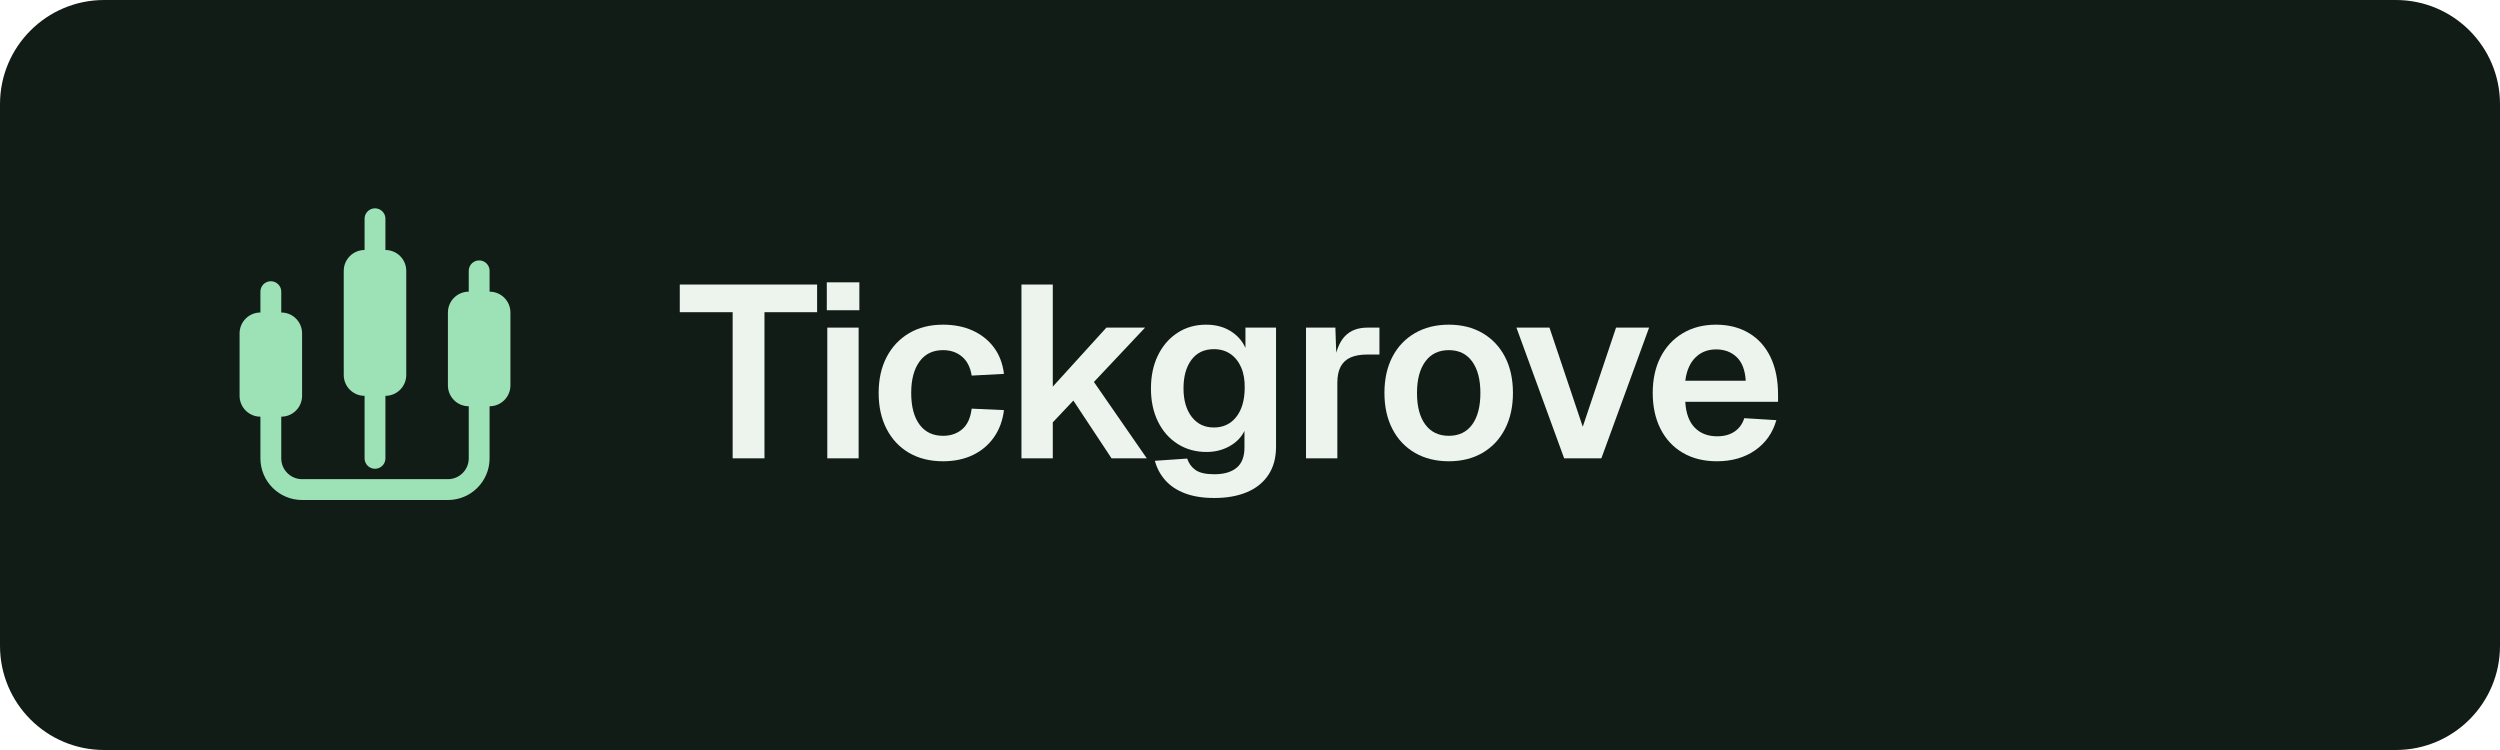
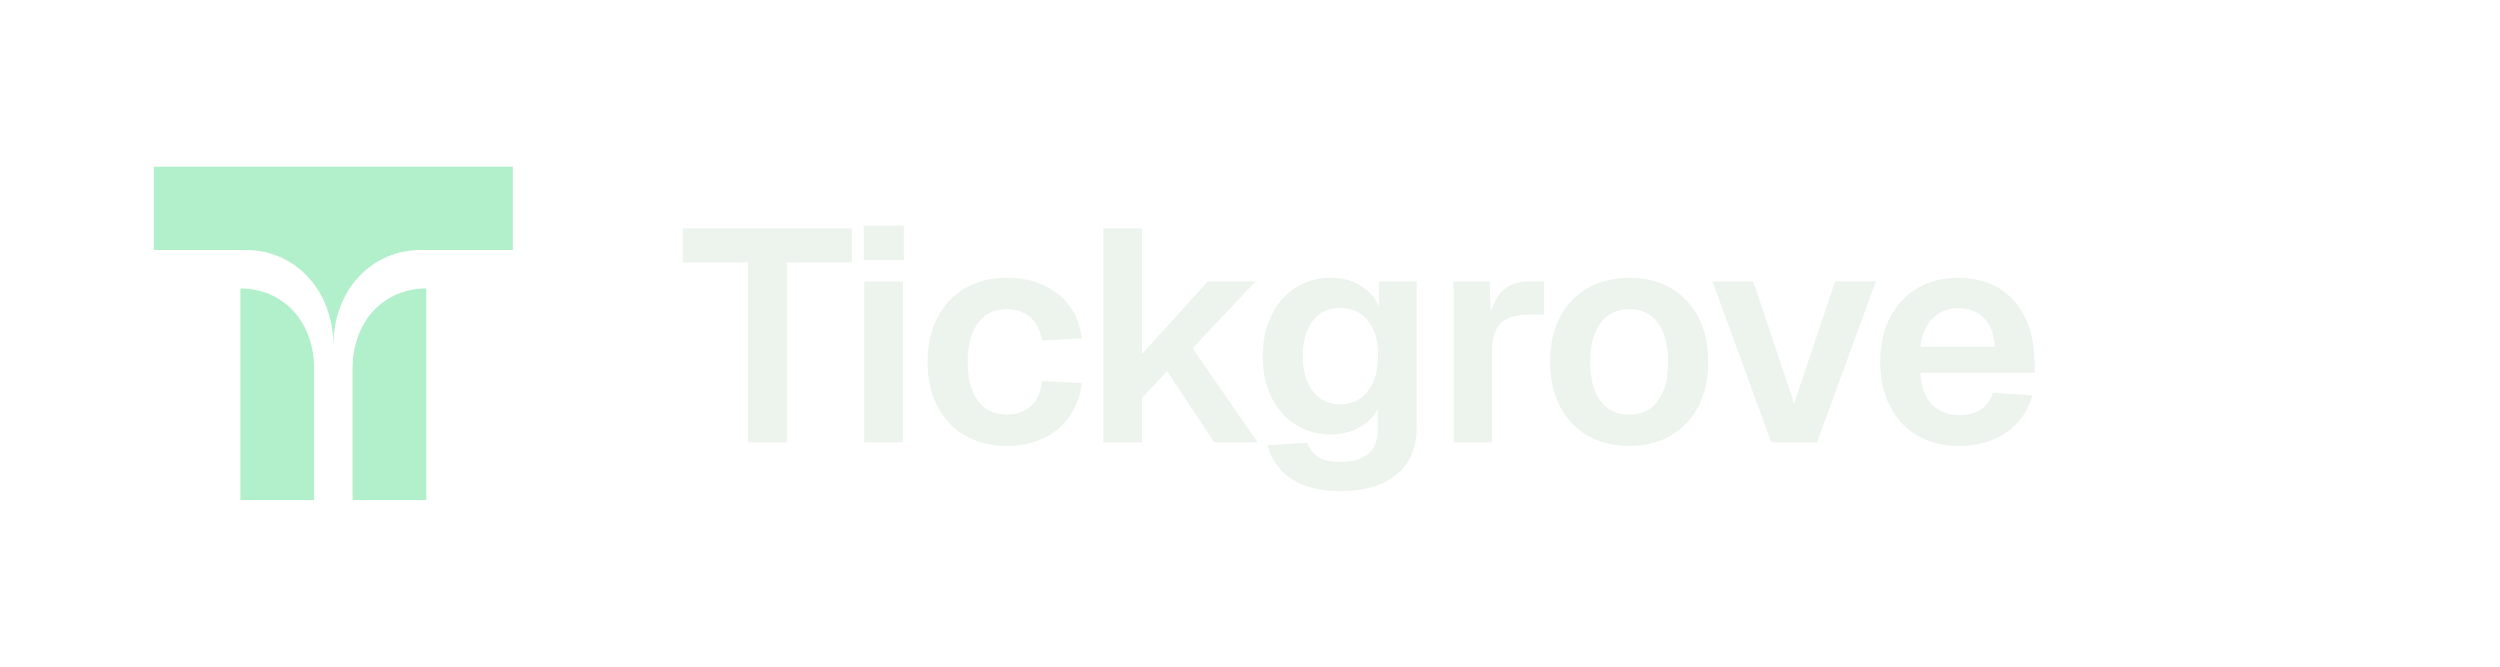
- <svg xmlns="http://www.w3.org/2000/svg" viewBox="0 0 480 144" role="img" aria-label="Tickgrove">
-   <rect width="480" height="144" rx="20" fill="#111c17" />
-   <g transform="translate(40 36) scale(2)">
-     <path d="M6 10v16M16 3v23M26 8v18M6 26a3 3 0 0 0 3 3h14a3 3 0 0 0 3-3" fill="none" stroke="#9de2b6" stroke-width="2" stroke-linecap="round" stroke-linejoin="round" />
-     <path d="M3 14a2 2 0 0 1 2-2h2a2 2 0 0 1 2 2v6a2 2 0 0 1-2 2H5a2 2 0 0 1-2-2zM13 8a2 2 0 0 1 2-2h2a2 2 0 0 1 2 2v10a2 2 0 0 1-2 2h-2a2 2 0 0 1-2-2zM23 12a2 2 0 0 1 2-2h2a2 2 0 0 1 2 2v7a2 2 0 0 1-2 2h-2a2 2 0 0 1-2-2z" fill="#9de2b6" />
+ <svg xmlns="http://www.w3.org/2000/svg" viewBox="0 0 390 104" role="img" aria-label="Tickgrove">
+   <g transform="translate(20 20) scale(2)">
+     <path d="M2 3H30V9.5H22.8C19.1 9.5 16 12.5 16 17C16 12.5 12.9 9.5 9.2 9.5H2Z M8.75 12.5C12.1 12.5 14.5 15.1 14.5 18.75V29H8.75Z M23.25 12.5C19.9 12.5 17.5 15.1 17.5 18.75V29H23.25Z" fill="#b2f0cc" />
  </g>
-   <g transform="translate(130 88) scale(0.047 -0.047)">
+   <g transform="translate(106 69) scale(0.047 -0.047)">
    <path transform="translate(0 0)" fill="#edf3ed" d="M227 0L227 597L11 597L11 710L572 710L572 597L357 597L357 0Z" />
    <path transform="translate(543.6 0)" fill="#edf3ed" d="M70 0L70 534L198 534L198 0ZM68 605L68 719L201 719L201 605Z" />
    <path transform="translate(784.4 0)" fill="#edf3ed" d="M302 -12Q222 -12 163 22.5Q104 57 71.5 120Q39 183 39 267Q39 351 71.5 413.5Q104 476 163 511Q222 546 302 546Q370 546 423 522Q476 498 509.5 453.5Q543 409 551 345L419 338Q411 389 379.5 415.5Q348 442 302 442Q240 442 206 395.5Q172 349 172 267Q172 184 206 138Q240 92 302 92Q349 92 380.5 119Q412 146 419 203L551 197Q543 133 510 86Q477 39 424 13.5Q371 -12 302 -12Z" />
    <path transform="translate(1336.8 0)" fill="#edf3ed" d="M70 0L70 710L198 710L198 293L417 534L575 534L366 312L582 0L438 0L282 236L198 147L198 0Z" />
    <path transform="translate(1896.8 0)" fill="#edf3ed" d="M298 -162Q228 -162 178 -143Q128 -124 97.5 -89.5Q67 -55 55 -10L187 -1Q197 -31 221.5 -48Q246 -65 298 -65Q357 -65 389 -38.5Q421 -12 421 44L421 112Q402 73 360 49.5Q318 26 266 26Q200 26 148.5 58.5Q97 91 68 149.5Q39 208 39 285Q39 362 67.5 420.5Q96 479 147 512.5Q198 546 264 546Q322 546 364 520Q406 494 425 451L425 534L550 534L550 47Q550 -21 518.5 -68Q487 -115 430.5 -138.5Q374 -162 298 -162ZM296 126Q353 126 387 168.5Q421 211 422 286Q423 336 407.5 371.5Q392 407 363.5 426.5Q335 446 296 446Q237 446 204.5 402.5Q172 359 172 286Q172 213 205.5 169.5Q239 126 296 126Z" />
    <path transform="translate(2499.2 0)" fill="#edf3ed" d="M70 0L70 534L190 534L195 386L184 388Q196 465 229.5 499.5Q263 534 321 534L370 534L370 424L320 424Q279 424 252 412Q225 400 211.5 374.5Q198 349 198 308L198 0Z" />
    <path transform="translate(2850.6 0)" fill="#edf3ed" d="M302 -12Q223 -12 163.5 22.5Q104 57 71.5 120Q39 183 39 267Q39 352 71.5 414.5Q104 477 163.5 511.5Q223 546 302 546Q381 546 440 511.5Q499 477 531.5 414.5Q564 352 564 267Q564 183 531.5 120Q499 57 440 22.5Q381 -12 302 -12ZM302 92Q364 92 397.5 138Q431 184 431 267Q431 349 397.5 395.5Q364 442 302 442Q240 442 206 395.5Q172 349 172 267Q172 184 206 138Q240 92 302 92Z" />
    <path transform="translate(3407.8 0)" fill="#edf3ed" d="M216 0L21 534L156 534L292 129L428 534L563 534L368 0Z" />
    <path transform="translate(3946.6 0)" fill="#edf3ed" d="M301 -12Q221 -12 162 22.5Q103 57 71 120Q39 183 39 267Q39 351 71 413.5Q103 476 161.5 511Q220 546 298 546Q374 546 431.5 512Q489 478 520 414Q551 350 551 260L551 231L172 231Q176 161 210.5 125.5Q245 90 302 90Q345 90 373.5 109.5Q402 129 413 164L544 156Q522 78 457.5 33Q393 -12 301 -12ZM172 317L419 317Q415 382 382 413.5Q349 445 298 445Q247 445 213.5 412Q180 379 172 317Z" />
  </g>
</svg>
